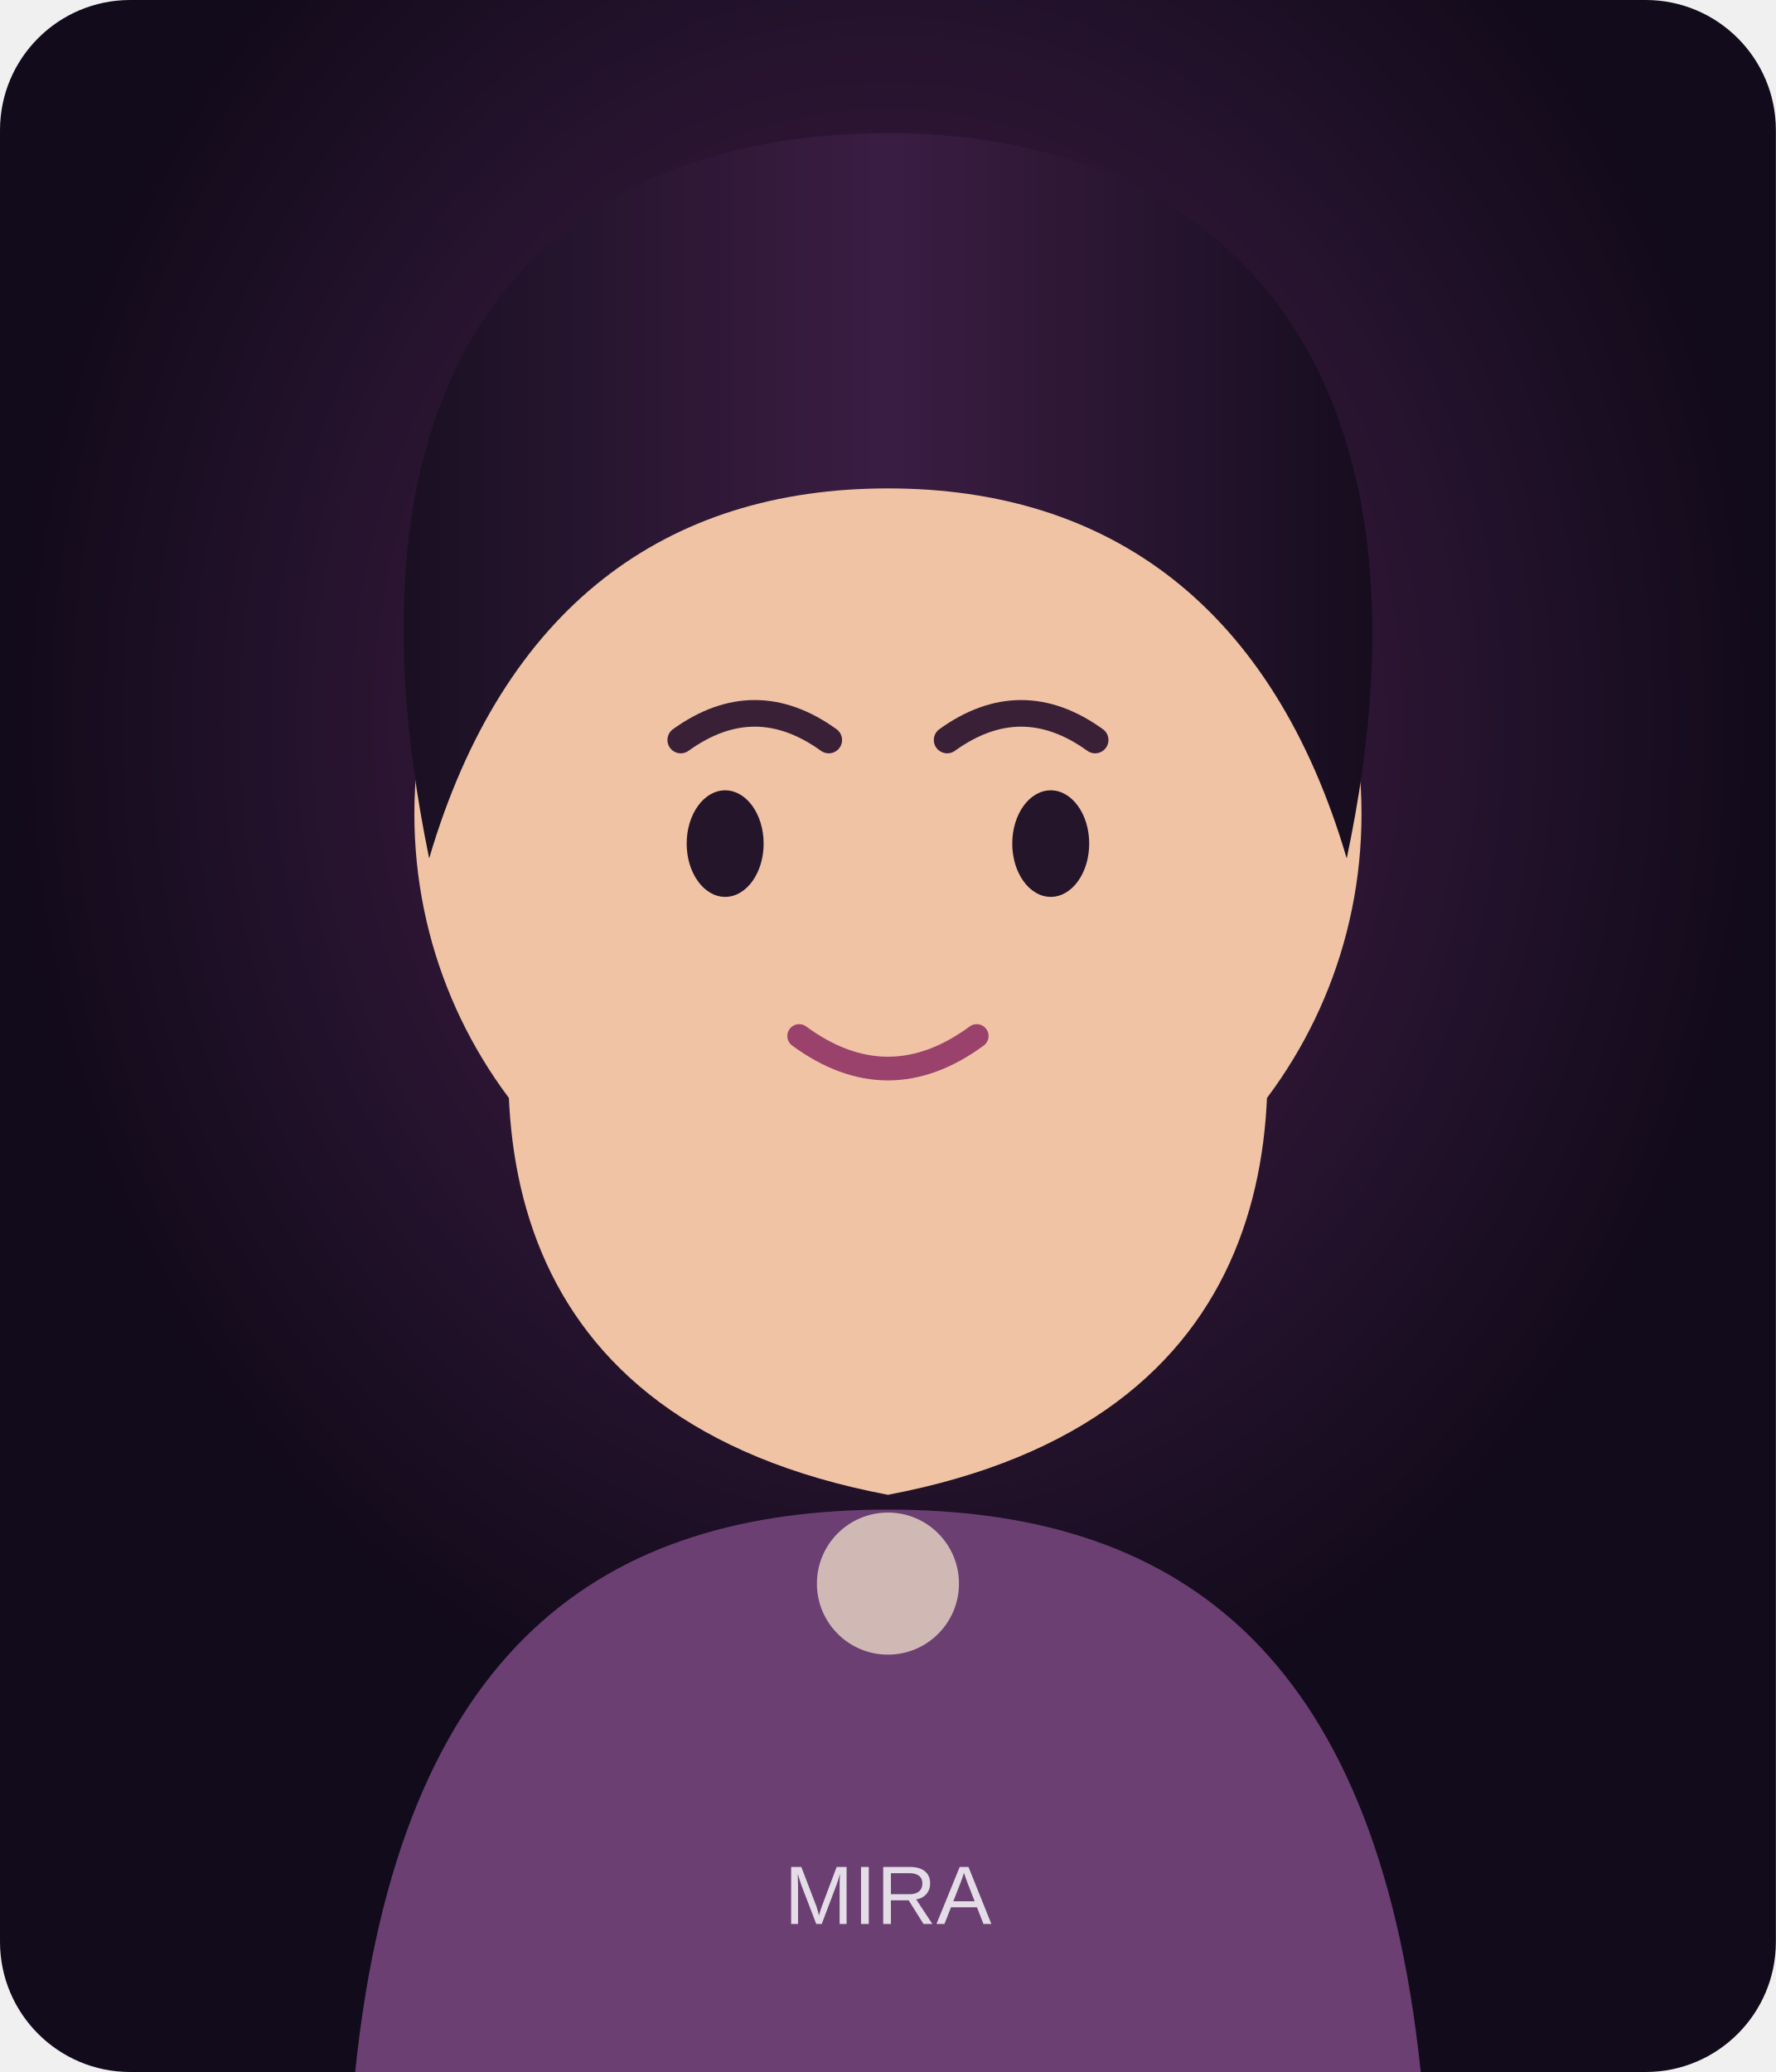
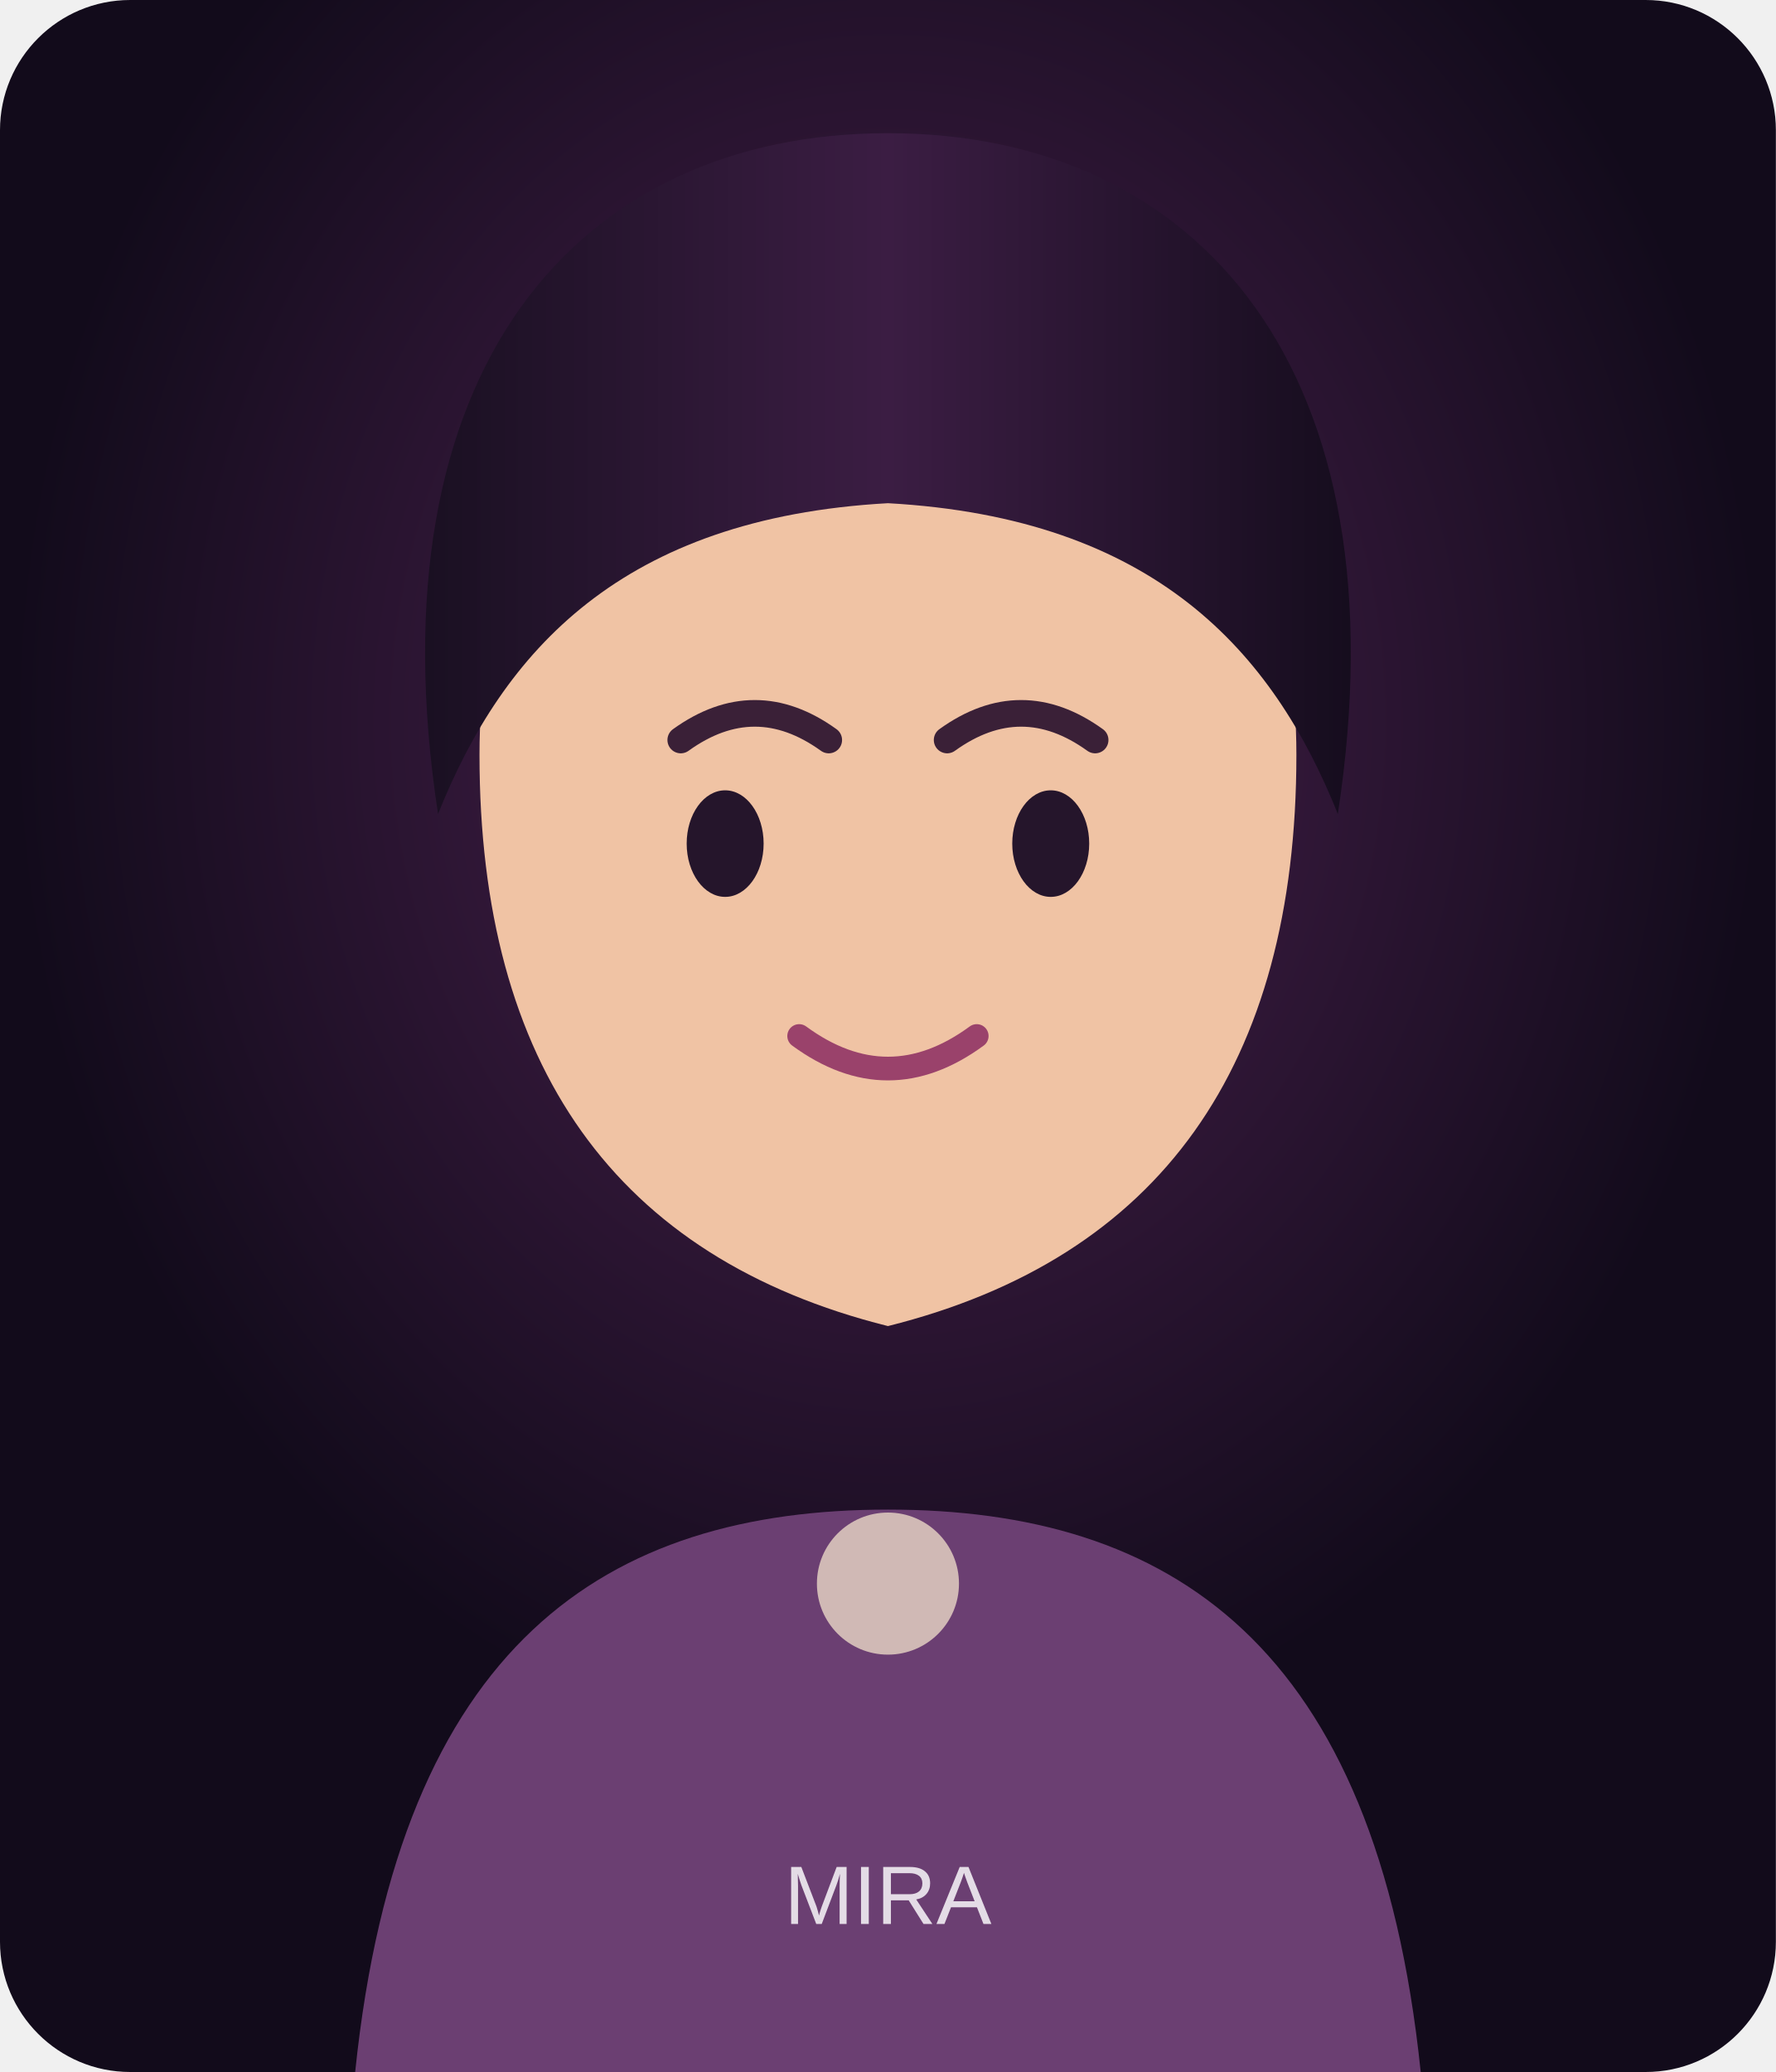
<svg xmlns="http://www.w3.org/2000/svg" viewBox="0 0 600 700">
  <defs>
    <radialGradient id="g" cx="50%" cy="35%">
      <stop offset="0" stop-color="#4b214f" />
      <stop offset="1" stop-color="#120b1b" />
    </radialGradient>
    <linearGradient id="h" x1="0" x2="1">
      <stop stop-color="#1a1022" />
      <stop offset=".5" stop-color="#3b1d43" />
      <stop offset="1" stop-color="#160d1e" />
    </linearGradient>
  </defs>
  <rect width="600" height="700" rx="44" fill="url(#g)" />
-   <circle cx="300" cy="275" r="160" fill="#f0c3a4" />
-   <path d="M145 290C110 120 185 45 300 45s190 80 155 245c-25-85-80-125-155-125s-130 40-155 125z" fill="url(#h)" />
-   <path d="M180 300c-20 80-12 180 120 205 132-25 140-125 120-205-35 45-70 60-120 60s-85-15-120-60z" fill="#f0c3a4" />
+   <path d="M162 255C162 165 215 105 300 105C385 105 438 165 438 255C438 360 392 425 300 448C208 425 162 360 162 255Z" fill="#f0c3a4" />
+   <path d="M148 275C125 125 195 45 300 45C405 45 475 125 452 275C430 220 390 175 300 170C210 175 170 220 148 275Z" fill="url(#h)" />
  <ellipse cx="245" cy="285" rx="13" ry="18" fill="#25152b" />
  <ellipse cx="355" cy="285" rx="13" ry="18" fill="#25152b" />
  <path d="M230 250q25-18 50 0M320 250q25-18 50 0" fill="none" stroke="#3a2037" stroke-width="9" stroke-linecap="round" />
  <path d="M270 350q30 22 60 0" fill="none" stroke="#9a426b" stroke-width="8" stroke-linecap="round" />
  <path d="M120 700c15-145 85-190 180-190s165 45 180 190" fill="#6b3f72" />
  <circle cx="300" cy="535" r="24" fill="#ead7c5" opacity=".8" />
  <text x="300" y="650" text-anchor="middle" font-family="Arial,sans-serif" font-size="28" fill="#fff" opacity=".82">MIRA</text>
</svg>
